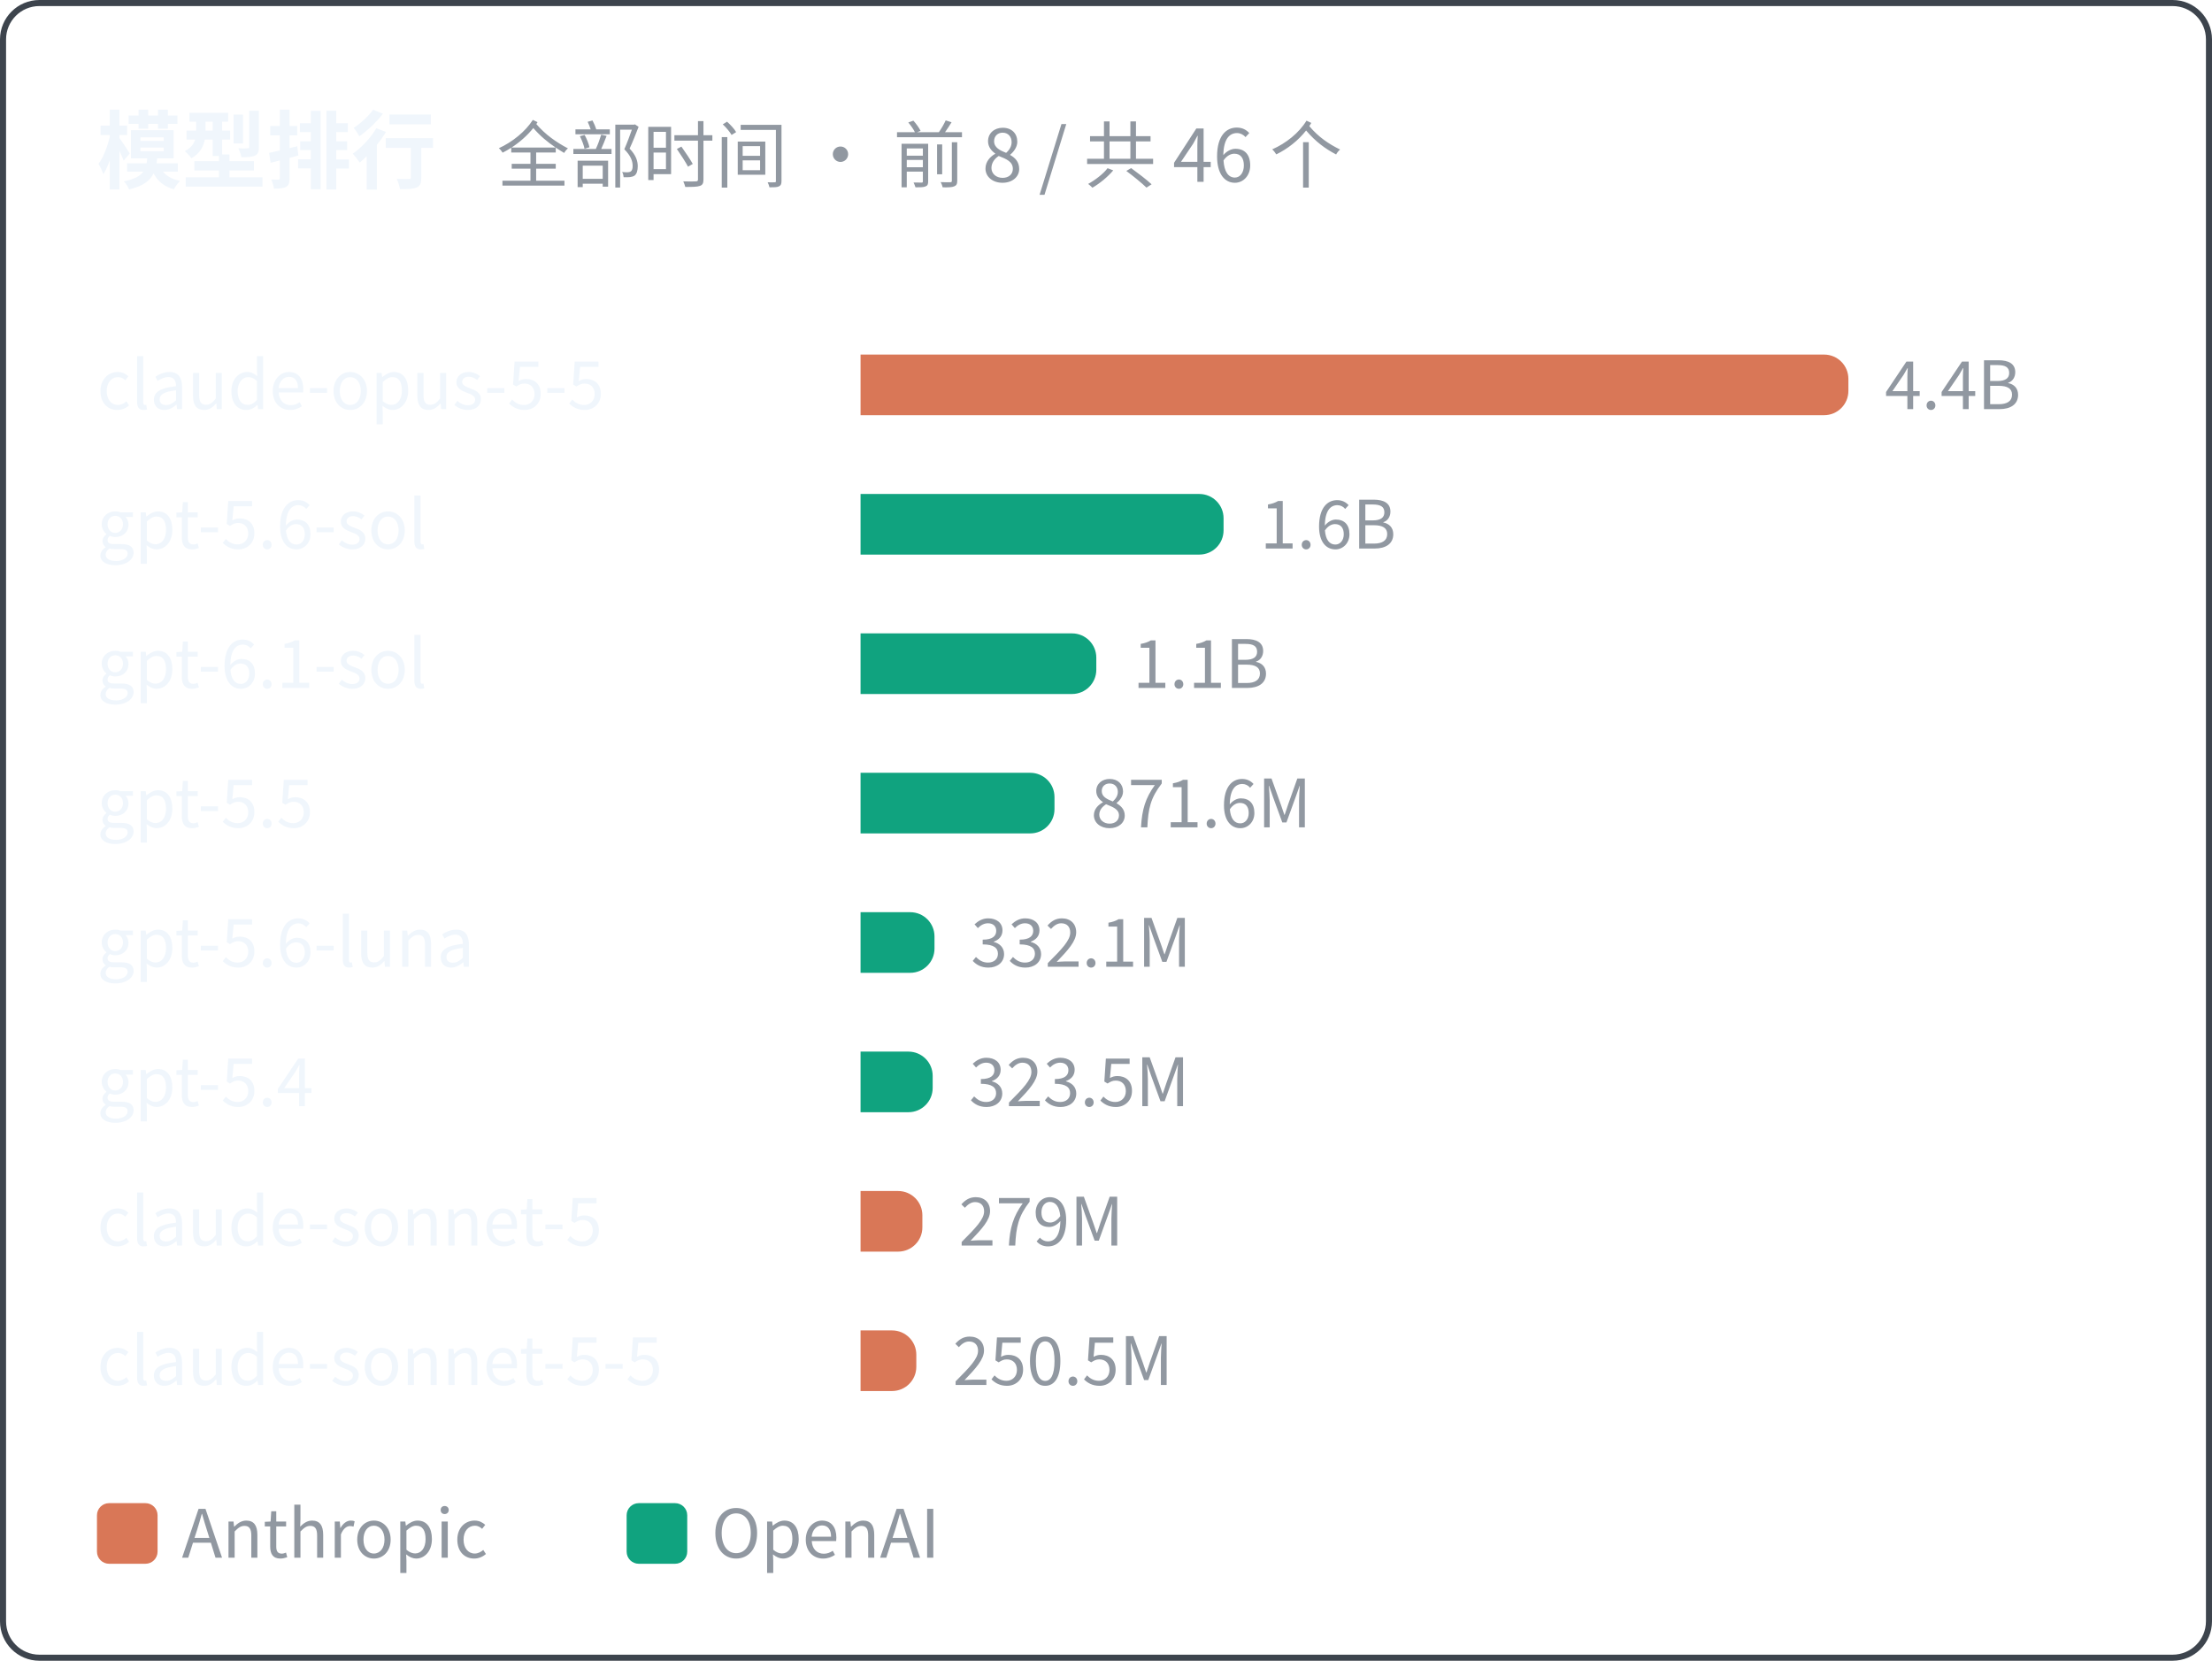
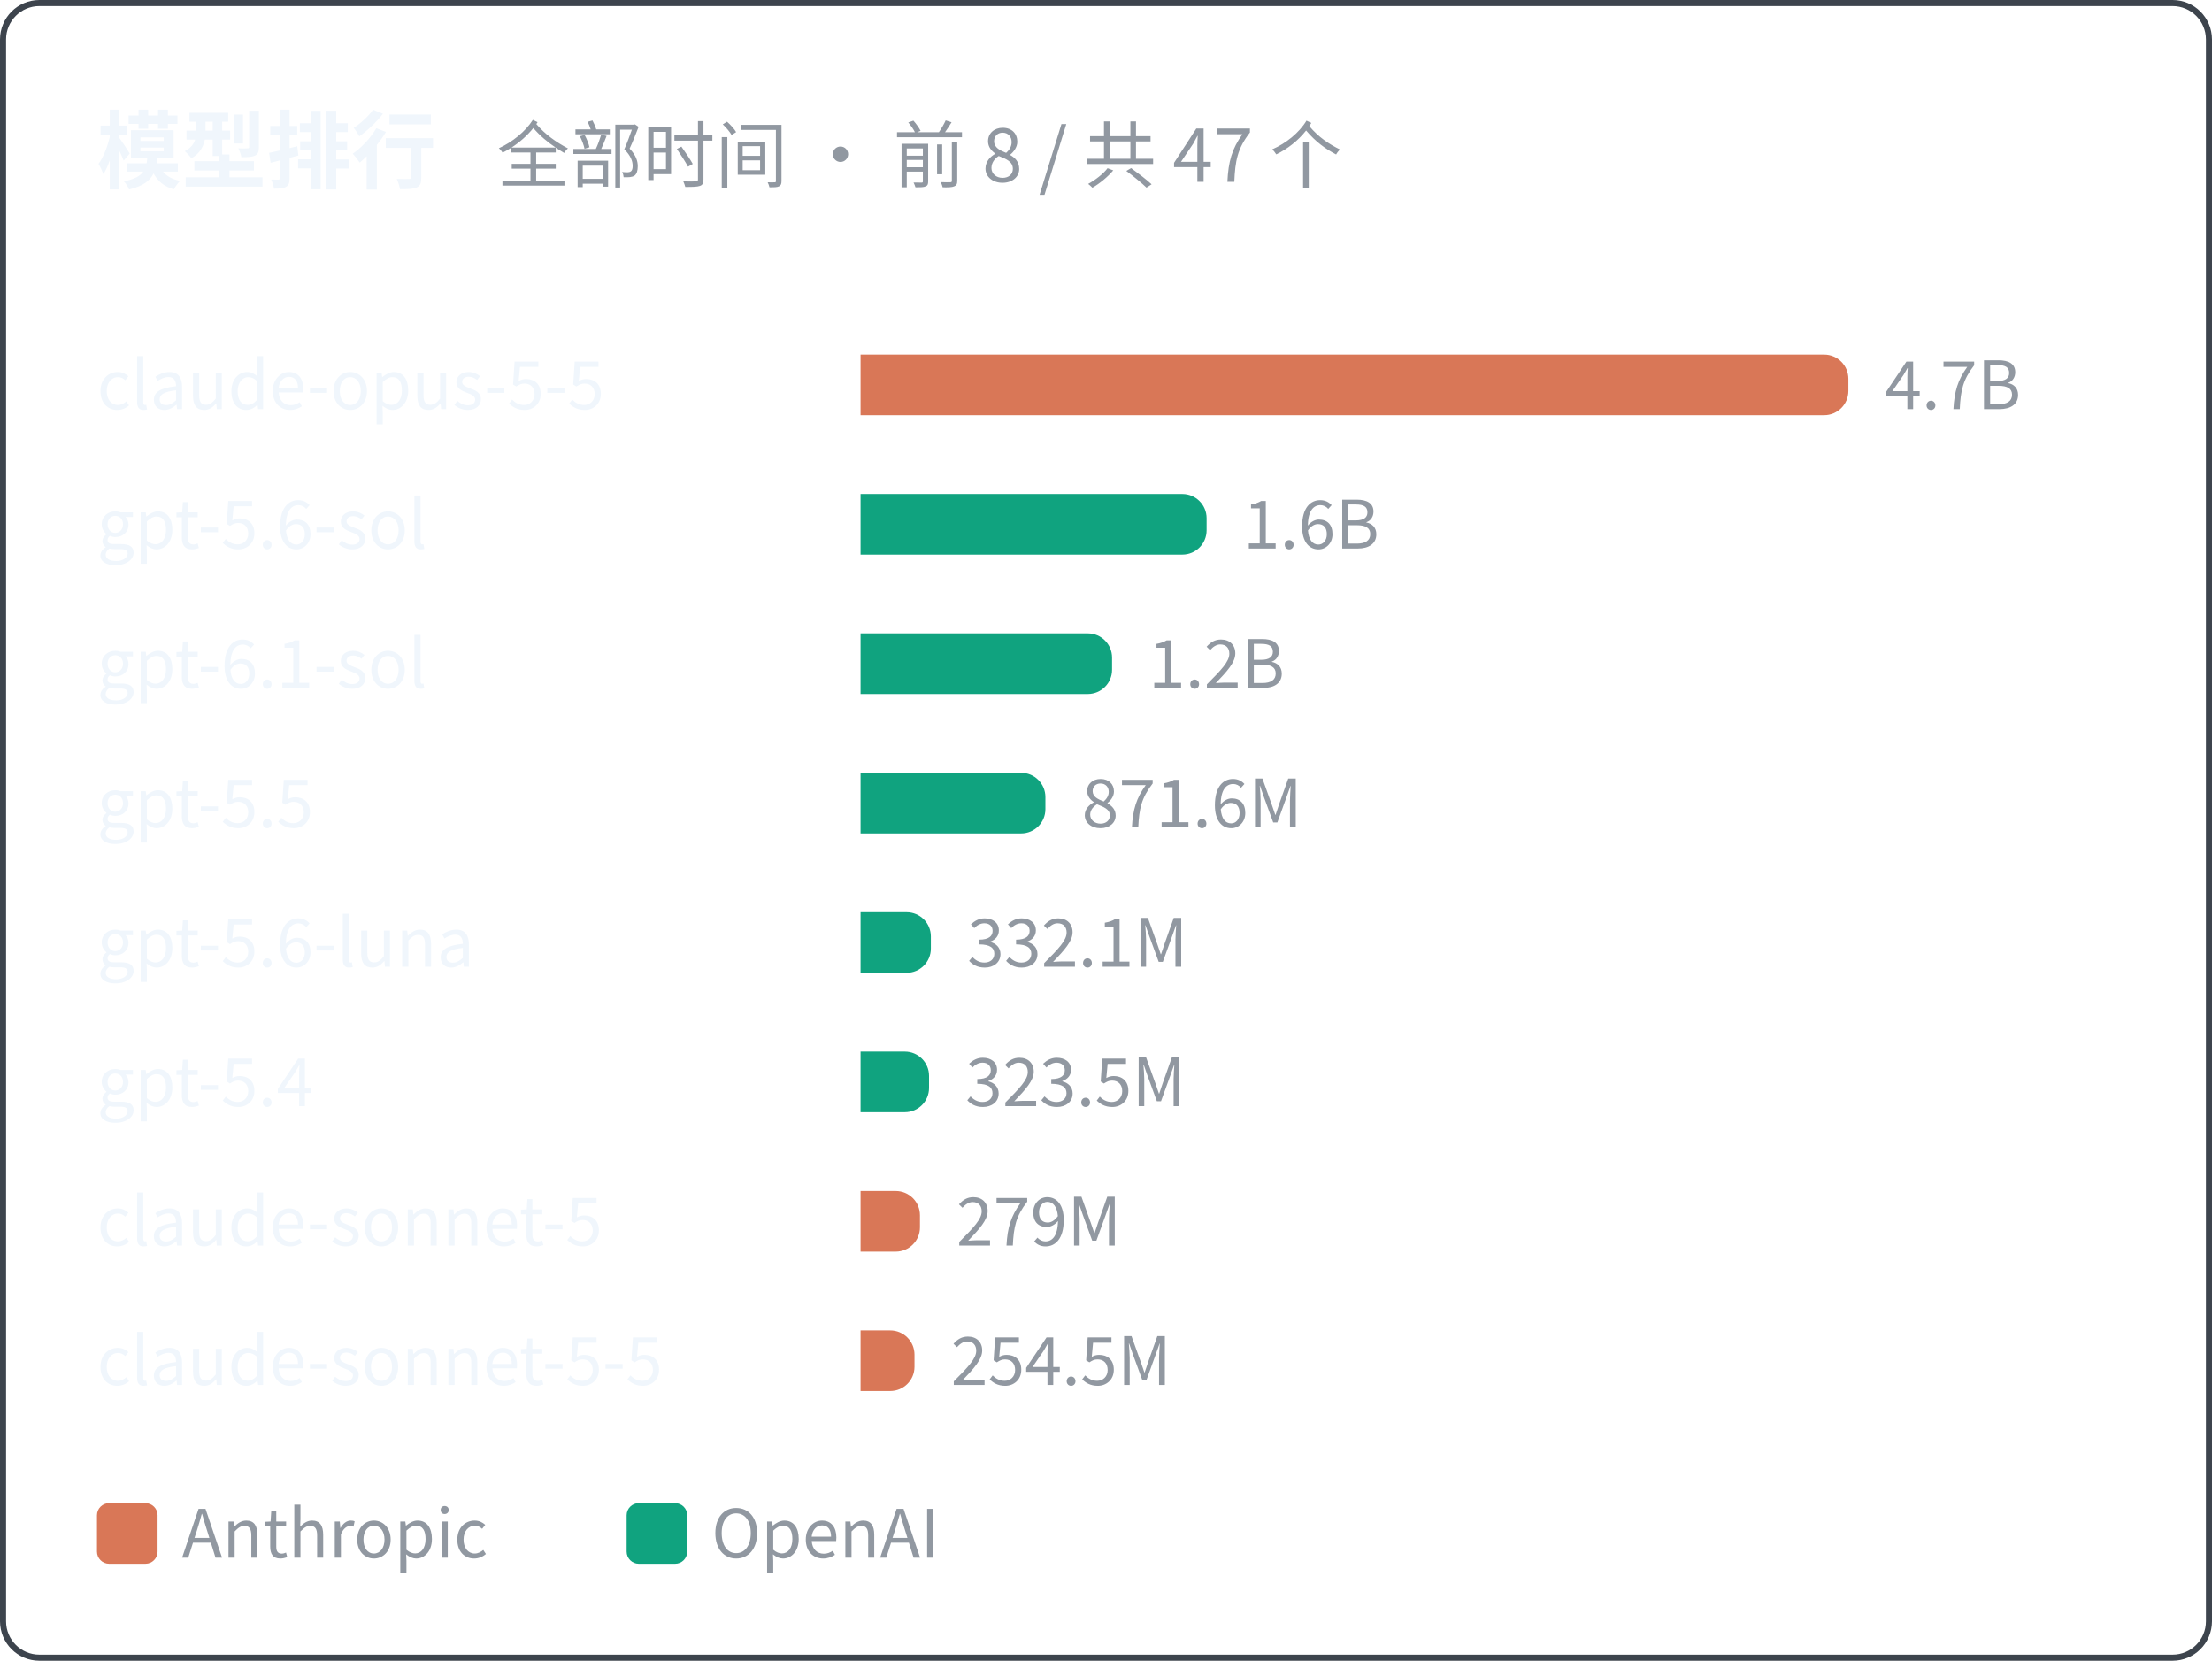
<svg xmlns="http://www.w3.org/2000/svg" width="365" height="274" viewBox="0 0 365 274" font-family="system-ui, -apple-system, 'Segoe UI', 'PingFang SC', 'Microsoft YaHei', 'Noto Sans CJK SC', sans-serif">
  <rect x="0.5" y="0.5" width="364" height="273" rx="6" fill="none" stroke="#3d444d" />
-   <text x="16" y="30" font-size="14" font-weight="600" fill="#f0f6fc">模型排行<tspan dx="10" font-size="12" font-weight="400" fill="#9198a1">全部时间 · 前 8 / 共 46 个</tspan>
+   <text x="16" y="30" font-size="14" font-weight="600" fill="#f0f6fc">模型排行<tspan dx="10" font-size="12" font-weight="400" fill="#9198a1">全部时间 · 前 8 / 共 47 个</tspan>
  </text>
  <path d="M142 58.5 h159.0 a4.0 4.0 0 0 1 4.0 4.0 v2.0 a4.0 4.0 0 0 1 -4.0 4.0 h-159.0 z" fill="#d97757" />
  <text x="16" y="67.5" font-size="11" fill="#f0f6fc">claude-opus-5-5</text>
-   <text x="311.0" y="67.5" font-size="11" fill="#9198a1">4.4B</text>
-   <path d="M142 81.5 h55.9 a4.0 4.0 0 0 1 4.0 4.0 v2.0 a4.0 4.0 0 0 1 -4.0 4.0 h-55.9 z" fill="#10a37f" />
+   <text x="311.0" y="67.5" font-size="11" fill="#9198a1">4.7B</text>
+   <path d="M142 81.5 h53.1 a4.0 4.0 0 0 1 4.0 4.0 v2.0 a4.0 4.0 0 0 1 -4.0 4.0 h-53.1 z" fill="#10a37f" />
  <text x="16" y="90.5" font-size="11" fill="#f0f6fc">gpt-5.6-sol</text>
-   <text x="207.9" y="90.5" font-size="11" fill="#9198a1">1.6B</text>
-   <path d="M142 104.5 h34.9 a4.0 4.0 0 0 1 4.0 4.0 v2.0 a4.0 4.0 0 0 1 -4.0 4.0 h-34.9 z" fill="#10a37f" />
+   <text x="205.1" y="90.5" font-size="11" fill="#9198a1">1.6B</text>
+   <path d="M142 104.5 h37.5 a4.0 4.0 0 0 1 4.0 4.0 v2.0 a4.0 4.0 0 0 1 -4.0 4.0 h-37.5 z" fill="#10a37f" />
  <text x="16" y="113.5" font-size="11" fill="#f0f6fc">gpt-6.1-sol</text>
-   <text x="186.9" y="113.5" font-size="11" fill="#9198a1">1.1B</text>
-   <path d="M142 127.5 h28.0 a4.0 4.0 0 0 1 4.0 4.0 v2.0 a4.0 4.0 0 0 1 -4.0 4.0 h-28.0 z" fill="#10a37f" />
+   <text x="189.5" y="113.5" font-size="11" fill="#9198a1">1.2B</text>
+   <path d="M142 127.5 h26.5 a4.0 4.0 0 0 1 4.0 4.0 v2.0 a4.0 4.0 0 0 1 -4.0 4.0 h-26.5 z" fill="#10a37f" />
  <text x="16" y="136.5" font-size="11" fill="#f0f6fc">gpt-5.5</text>
-   <text x="180.0" y="136.5" font-size="11" fill="#9198a1">871.6M</text>
-   <path d="M142 150.5 h8.2 a4.0 4.0 0 0 1 4.0 4.0 v2.0 a4.0 4.0 0 0 1 -4.0 4.0 h-8.2 z" fill="#10a37f" />
+   <text x="178.5" y="136.5" font-size="11" fill="#9198a1">871.6M</text>
+   <path d="M142 150.5 h7.6 a4.0 4.0 0 0 1 4.0 4.0 v2.0 a4.0 4.0 0 0 1 -4.0 4.0 h-7.6 z" fill="#10a37f" />
  <text x="16" y="159.5" font-size="11" fill="#f0f6fc">gpt-5.6-luna</text>
-   <text x="160.2" y="159.5" font-size="11" fill="#9198a1">332.1M</text>
-   <path d="M142 173.5 h7.9 a4.0 4.0 0 0 1 4.0 4.0 v2.0 a4.0 4.0 0 0 1 -4.0 4.0 h-7.9 z" fill="#10a37f" />
+   <text x="159.6" y="159.5" font-size="11" fill="#9198a1">332.1M</text>
+   <path d="M142 173.5 h7.3 a4.0 4.0 0 0 1 4.0 4.0 v2.0 a4.0 4.0 0 0 1 -4.0 4.0 h-7.3 z" fill="#10a37f" />
  <text x="16" y="182.5" font-size="11" fill="#f0f6fc">gpt-5.4</text>
-   <text x="159.9" y="182.5" font-size="11" fill="#9198a1">323.5M</text>
-   <path d="M142 196.5 h6.2 a4.0 4.0 0 0 1 4.0 4.0 v2.0 a4.0 4.0 0 0 1 -4.0 4.0 h-6.2 z" fill="#d97757" />
+   <text x="159.3" y="182.5" font-size="11" fill="#9198a1">323.5M</text>
+   <path d="M142 196.5 h5.8 a4.0 4.0 0 0 1 4.0 4.0 v2.0 a4.0 4.0 0 0 1 -4.0 4.0 h-5.8 z" fill="#d97757" />
  <text x="16" y="205.5" font-size="11" fill="#f0f6fc">claude-sonnet-5</text>
-   <text x="158.2" y="205.5" font-size="11" fill="#9198a1">279M</text>
-   <path d="M142 219.5 h5.2 a4.0 4.0 0 0 1 4.0 4.0 v2.0 a4.0 4.0 0 0 1 -4.0 4.0 h-5.2 z" fill="#d97757" />
+   <text x="157.8" y="205.5" font-size="11" fill="#9198a1">279M</text>
+   <path d="M142 219.5 h4.9 a4.0 4.0 0 0 1 4.0 4.0 v2.0 a4.0 4.0 0 0 1 -4.0 4.0 h-4.9 z" fill="#d97757" />
  <text x="16" y="228.5" font-size="11" fill="#f0f6fc">claude-sonnet-5-5</text>
-   <text x="157.2" y="228.5" font-size="11" fill="#9198a1">250.5M</text>
+   <text x="156.9" y="228.5" font-size="11" fill="#9198a1">254.5M</text>
  <rect x="16.0" y="248" width="10" height="10" rx="2" fill="#d97757" />
  <text x="30.0" y="257" font-size="11" fill="#9198a1">Anthropic</text>
  <rect x="103.4" y="248" width="10" height="10" rx="2" fill="#10a37f" />
  <text x="117.4" y="257" font-size="11" fill="#9198a1">OpenAI</text>
</svg>
